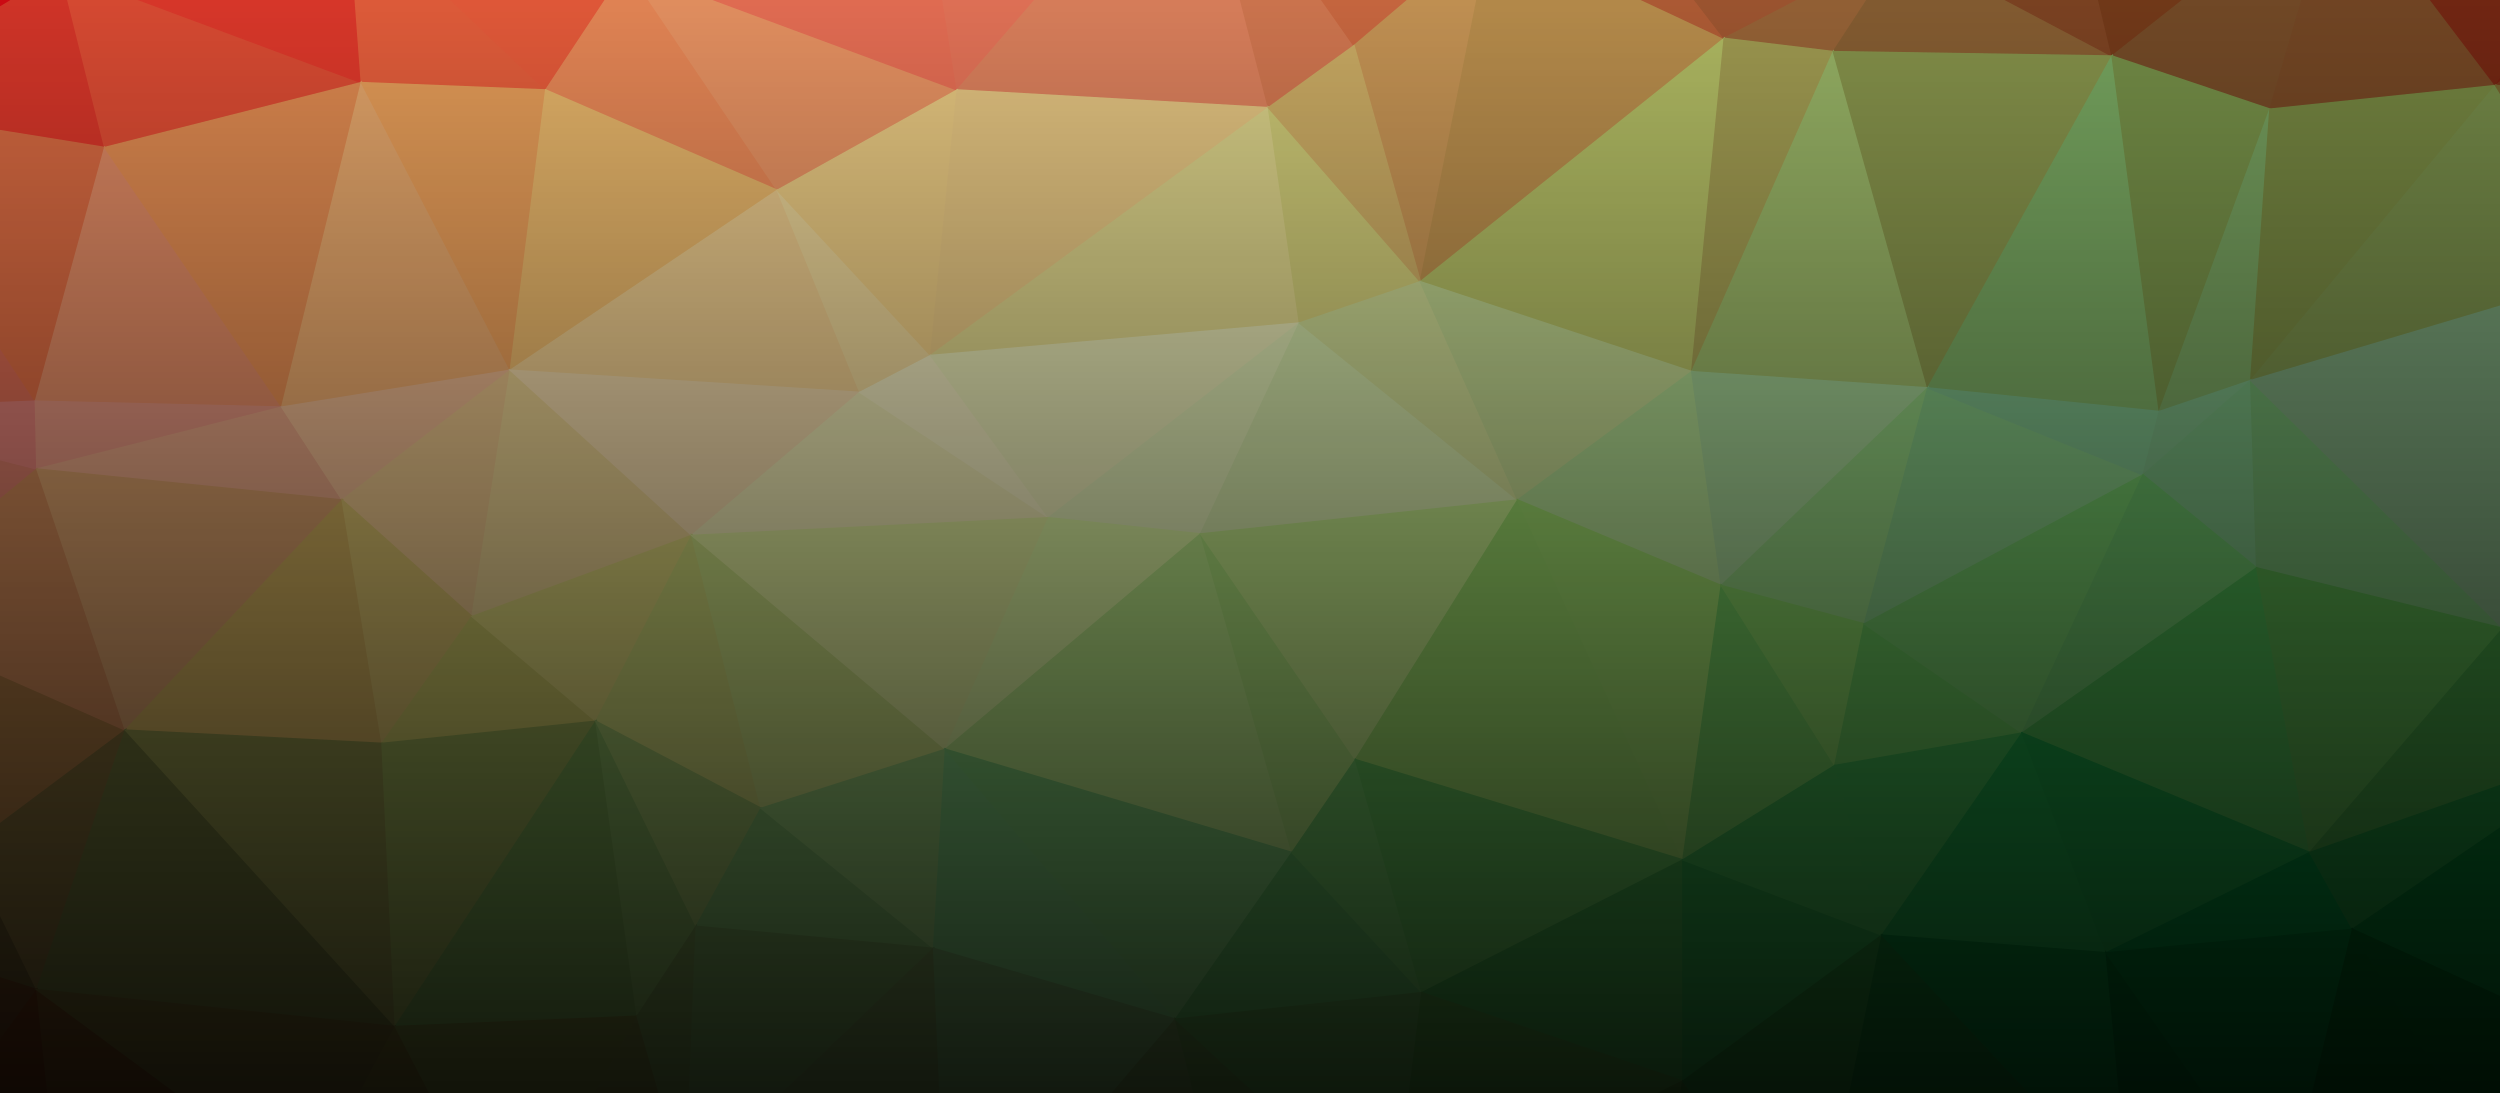
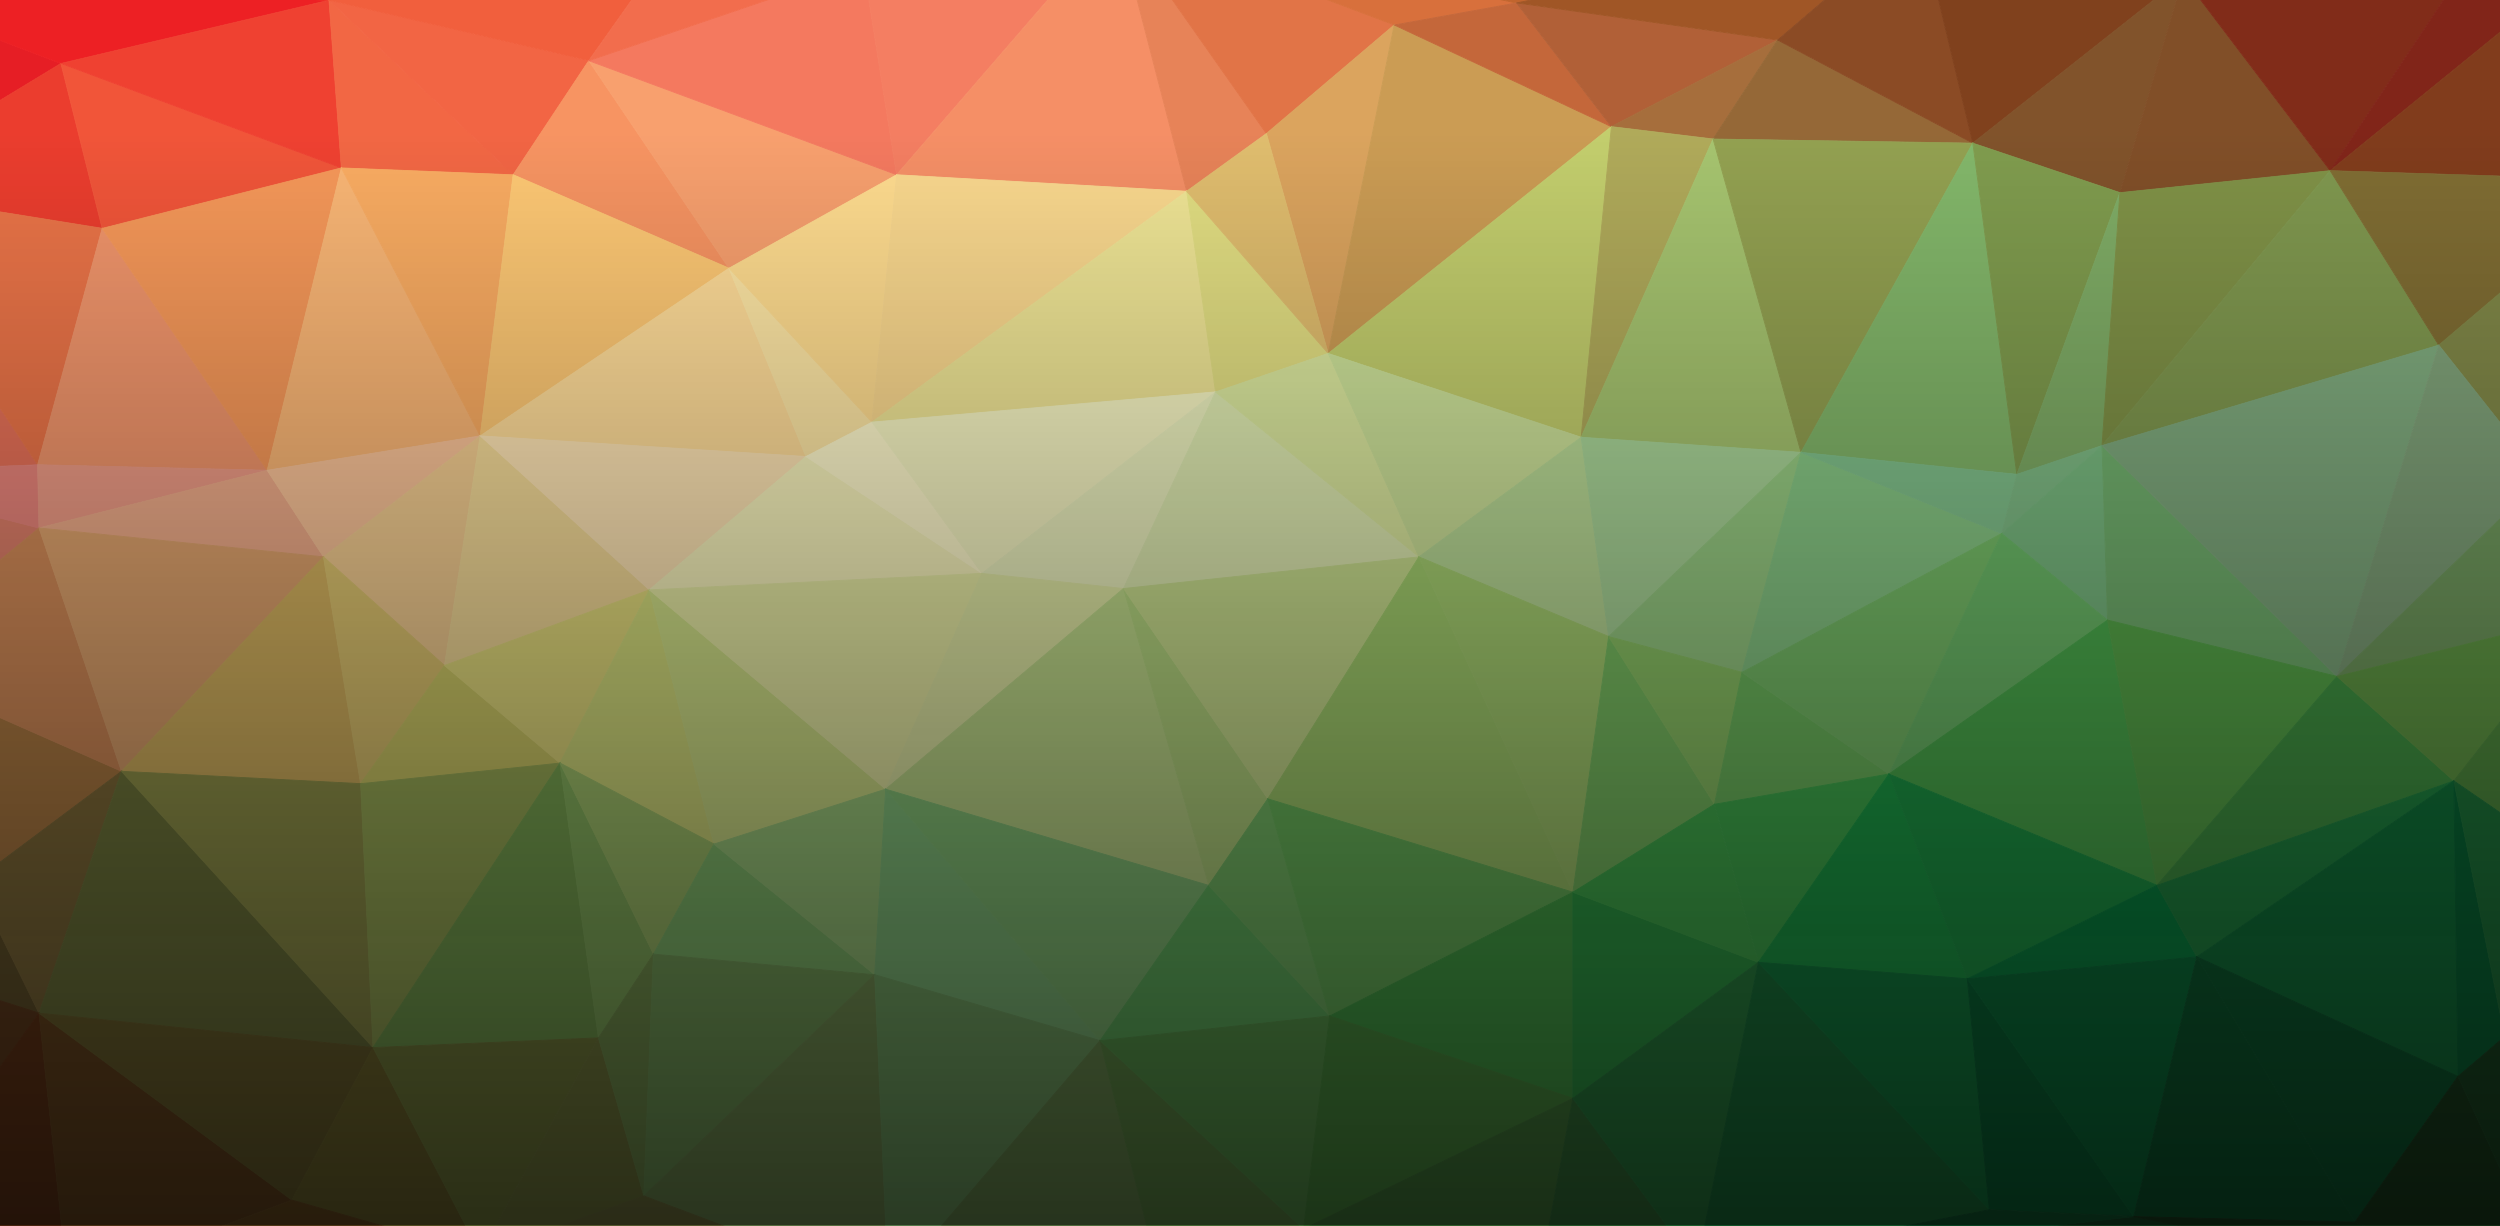
- <svg xmlns="http://www.w3.org/2000/svg" version="1.1" id="Layer_1" x="0px" y="0px" viewBox="783 -305 1695 741" enable-background="new 783 -305 1695 741" xml:space="preserve">
-   <g>
-     <path fill="#E4452B" stroke="#E4452B" d="M655-389l-3,362l22-207L655-389z" />
-     <path fill="#E80B16" stroke="#E80B16" d="M655-389l19,155l150-91L655-389z" />
-     <path fill="#EE1815" stroke="#EE1815" d="M655-389l169,64l195-46L655-389z" />
-     <path fill="#F63923" stroke="#F63923" d="M655-389l364,18l257-52L655-389z" />
-     <path fill="#EB3B2D" stroke="#EB3B2D" d="M824-325l-150,91l180,29L824-325z" />
-     <path fill="#F25338" stroke="#F25338" d="M824-325l30,120l174-44L824-325z" />
-     <path fill="#F53E2F" stroke="#F53E2F" d="M824-325l204,76l-9-122L824-325z" />
-     <path fill="#FB6741" stroke="#FB6741" d="M1019-371l9,122l125,5L1019-371z" />
-     <path fill="#FE6440" stroke="#FE6440" d="M1019-371l134,127l55-83L1019-371z" />
-     <path fill="#FE5D37" stroke="#FE5D37" d="M1019-371l189,44l68-96L1019-371z" />
-     <path fill="#FF955F" stroke="#FF955F" d="M1208-327l-55,83l157,68L1208-327z" />
-     <path fill="#FFA16C" stroke="#FFA16C" d="M1208-327l102,151l122-68L1208-327z" />
-     <path fill="#FF7A5D" stroke="#FF7A5D" d="M1208-327l224,83l-24-151L1208-327z" />
-     <path fill="#FF6C49" stroke="#FF6C49" d="M1208-327l200-68l-132-28L1208-327z" />
-     <path fill="#FF7B5B" stroke="#FF7B5B" d="M1276-423l132,28l184-34L1276-423z" />
-     <path fill="#FD7F61" stroke="#FD7F61" d="M1408-395l24,151l160-185L1408-395z" />
-     <path fill="#F38E66" stroke="#F38E66" d="M1592-429l-160,185l211,12L1592-429z" />
-     <path fill="#E78358" stroke="#E78358" d="M1592-429l51,197l58-42L1592-429z" />
-     <path fill="#E07347" stroke="#E07347" d="M1592-429l109,155l93-79L1592-429z" />
-     <path fill="#D86F3B" stroke="#D86F3B" d="M1592-429l202,76l89-16L1592-429z" />
-     <path fill="#C16430" stroke="#C16430" d="M1592-429l291,60l293-61L1592-429z" />
-     <path fill="#DAA35D" stroke="#DAA35D" d="M1794-353l-93,79l45,160L1794-353z" />
-     <path fill="#CC9C54" stroke="#CC9C54" d="M1794-353l-48,239l206-165L1794-353z" />
-     <path fill="#C3663B" stroke="#C3663B" d="M1794-353l158,74l-69-90L1794-353z" />
-     <path fill="#B05F36" stroke="#B05F36" d="M1883-369l69,90l121-63L1883-369z" />
-     <path fill="#A05526" stroke="#A05526" d="M1883-369l190,27l103-88L1883-369z" />
-     <path fill="#A66D3C" stroke="#A66D3C" d="M2073-342l-121,63l74,9L2073-342z" />
-     <path fill="#946737" stroke="#946737" d="M2073-342l-47,72l189,3L2073-342z" />
-     <path fill="#8A4A26" stroke="#8A4A26" d="M2073-342l142,75l-39-163L2073-342z" />
-     <path fill="#80401C" stroke="#80401C" d="M2176-430l39,163l153-121L2176-430z" />
-     <path fill="#803413" stroke="#803413" d="M2176-430l192,42l200,1L2176-430z" />
-     <path fill="#80522B" stroke="#80522B" d="M2368-388l-153,121l107,36L2368-388z" />
-     <path fill="#804E28" stroke="#804E28" d="M2368-388l-46,157l153-16L2368-388z" />
-     <path fill="#802B15" stroke="#802B15" d="M2368-388l107,141l93-140L2368-388z" />
-     <path fill="#802311" stroke="#802311" d="M2568-387l-93,140l151-123L2568-387z" />
-     <path fill="#803A1B" stroke="#803A1B" d="M2626-370l-151,123l220,7L2626-370z" />
-     <path fill="#E77157" stroke="#E77157" d="M674-234L652-27l155-6L674-234z" />
-     <path fill="#EB7347" stroke="#EB7347" d="M674-234L807-33l47-172L674-234z" />
-     <path fill="#F1946B" stroke="#F1946B" d="M854-205L807-33l167,4L854-205z" />
-     <path fill="#F59758" stroke="#F59758" d="M854-205L974-29l54-220L854-205z" />
-     <path fill="#FAB574" stroke="#FAB574" d="M1028-249L974-29l155-25L1028-249z" />
-     <path fill="#FDAC61" stroke="#FDAC61" d="M1028-249l101,195l24-190L1028-249z" />
-     <path fill="#FEC774" stroke="#FEC774" d="M1153-244l-24,190l181-122L1153-244z" />
-     <path fill="#FFDB98" stroke="#FFDB98" d="M1310-176L1129-54l237,15L1310-176z" />
-     <path fill="#FFE6A4" stroke="#FFE6A4" d="M1310-176l56,137l48-25L1310-176z" />
-     <path fill="#FFDC8E" stroke="#FFDC8E" d="M1310-176l104,112l18-180L1310-176z" />
-     <path fill="#FBD88E" stroke="#FBD88E" d="M1432-244l-18,180l229-168L1432-244z" />
-     <path fill="#F0E696" stroke="#F0E696" d="M1643-232L1414-64l250-22L1643-232z" />
-     <path fill="#E2DD82" stroke="#E2DD82" d="M1643-232l21,146l82-28L1643-232z" />
-     <path fill="#E0BD6E" stroke="#E0BD6E" d="M1643-232l103,118l-45-160L1643-232z" />
-     <path fill="#C3CE6D" stroke="#C3CE6D" d="M1952-279l-206,165l184,61L1952-279z" />
-     <path fill="#B0AA59" stroke="#B0AA59" d="M1952-279l-22,226l96-217L1952-279z" />
-     <path fill="#A6C46F" stroke="#A6C46F" d="M2026-270l-96,217l160,11L2026-270z" />
-     <path fill="#93A152" stroke="#93A152" d="M2026-270l64,228l125-225L2026-270z" />
-     <path fill="#83B669" stroke="#83B669" d="M2215-267L2090-42l157,16L2215-267z" />
-     <path fill="#809C4E" stroke="#809C4E" d="M2215-267l32,241l75-205L2215-267z" />
-     <path fill="#80AD66" stroke="#80AD66" d="M2322-231l-75,205l62-21L2322-231z" />
-     <path fill="#809247" stroke="#809247" d="M2322-231l-13,184l166-200L2322-231z" />
-     <path fill="#80974F" stroke="#80974F" d="M2475-247L2309-47l245-73L2475-247z" />
-     <path fill="#806D33" stroke="#806D33" d="M2475-247l79,127l141-120L2475-247z" />
-     <path fill="#808748" stroke="#808748" d="M2695-240l-141,120l76,96L2695-240z" />
-     <path fill="#808E5F" stroke="#808E5F" d="M2695-240l-65,216l30,100L2695-240z" />
-     <path fill="#649741" stroke="#649741" d="M2695-240l-35,316l-17,500L2695-240z" />
-     <path fill="#825E2E" stroke="#825E2E" d="M652-27l57,530l-1-169L652-27z" />
-     <path fill="#C98043" stroke="#C98043" d="M652-27l56,361l-19-223L652-27z" />
-     <path fill="#E0806B" stroke="#E0806B" d="M652-27l37,138l119-98L652-27z" />
-     <path fill="#EA857B" stroke="#EA857B" d="M652-27l156,40l-1-46L652-27z" />
-     <path fill="#F09C85" stroke="#F09C85" d="M807-33l1,46l166-42L807-33z" />
-     <path fill="#F1AD8A" stroke="#F1AD8A" d="M974-29L808,13l207,21L974-29z" />
-     <path fill="#FAC397" stroke="#FAC397" d="M974-29l41,63l114-88L974-29z" />
-     <path fill="#F5CE91" stroke="#F5CE91" d="M1129-54l-114,88l88,79L1129-54z" />
-     <path fill="#F5DB98" stroke="#F5DB98" d="M1129-54l-26,167l149-55L1129-54z" />
-     <path fill="#FFE5B3" stroke="#FFE5B3" d="M1129-54l123,112l114-97L1129-54z" />
-     <path fill="#F9F4BB" stroke="#F9F4BB" d="M1366-39l-114,97l242-12L1366-39z" />
-     <path fill="#FFF9C9" stroke="#FFF9C9" d="M1366-39l128,85l-80-110L1366-39z" />
-     <path fill="#F7F8C0" stroke="#F7F8C0" d="M1414-64l80,110l170-132L1414-64z" />
-     <path fill="#ECF8BD" stroke="#ECF8BD" d="M1664-86L1494,46l103,11L1664-86z" />
-     <path fill="#DFF2B1" stroke="#DFF2B1" d="M1664-86l-67,143l215-23L1664-86z" />
-     <path fill="#DBE89D" stroke="#DBE89D" d="M1664-86l148,120l-66-148L1664-86z" />
-     <path fill="#CDE398" stroke="#CDE398" d="M1746-114l66,148l118-87L1746-114z" />
-     <path fill="#B8E396" stroke="#B8E396" d="M1930-53l-118,87l138,58L1930-53z" />
-     <path fill="#AAD999" stroke="#AAD999" d="M1930-53l20,145l140-134L1930-53z" />
-     <path fill="#97D683" stroke="#97D683" d="M2090-42L1950,92l97,26L2090-42z" />
-     <path fill="#88CC86" stroke="#88CC86" d="M2090-42l-43,160l189-101L2090-42z" />
-     <path fill="#82C48D" stroke="#82C48D" d="M2090-42l146,59l11-43L2090-42z" />
-     <path fill="#80BD87" stroke="#80BD87" d="M2247-26l-11,43l73-64L2247-26z" />
-     <path fill="#7BBC81" stroke="#7BBC81" d="M2309-47l-73,64l77,63L2309-47z" />
-     <path fill="#74B470" stroke="#74B470" d="M2309-47l4,127l167,41L2309-47z" />
-     <path fill="#80AB7E" stroke="#80AB7E" d="M2309-47l171,168l74-241L2309-47z" />
-     <path fill="#80A279" stroke="#80A279" d="M2554-120l-74,241l150-145L2554-120z" />
-     <path fill="#739E60" stroke="#739E60" d="M2630-24l-150,145l180-45L2630-24z" />
-     <path fill="#956636" stroke="#956636" d="M689,111l19,223l53-64L689,111z" />
-     <path fill="#B27D44" stroke="#B27D44" d="M689,111l72,159l107-80L689,111z" />
-     <path fill="#D68D5A" stroke="#D68D5A" d="M689,111l179,79L808,13L689,111z" />
-     <path fill="#E1A56E" stroke="#E1A56E" d="M808,13l60,177l147-156L808,13z" />
-     <path fill="#D9B661" stroke="#D9B661" d="M1015,34L868,190l174,9L1015,34z" />
-     <path fill="#E2C871" stroke="#E2C871" d="M1015,34l27,165l61-86L1015,34z" />
-     <path fill="#D3CE6A" stroke="#D3CE6A" d="M1103,113l-61,86l145-15L1103,113z" />
-     <path fill="#E6DE7F" stroke="#E6DE7F" d="M1103,113l84,71l65-126L1103,113z" />
-     <path fill="#D6E07D" stroke="#D6E07D" d="M1252,58l-65,126l112,59L1252,58z" />
-     <path fill="#D3E887" stroke="#D3E887" d="M1252,58l47,185l125-40L1252,58z" />
-     <path fill="#EAF7A2" stroke="#EAF7A2" d="M1252,58l172,145l70-157L1252,58z" />
-     <path fill="#E4FDA6" stroke="#E4FDA6" d="M1494,46l-70,157l173-146L1494,46z" />
-     <path fill="#C1F08C" stroke="#C1F08C" d="M1597,57l-173,146l235,70L1597,57z" />
-     <path fill="#B4EA80" stroke="#B4EA80" d="M1597,57l62,216l43-63L1597,57z" />
-     <path fill="#CAF28E" stroke="#CAF28E" d="M1597,57l105,153l110-176L1597,57z" />
-     <path fill="#A1E26E" stroke="#A1E26E" d="M1812,34l-110,176l222,68L1812,34z" />
-     <path fill="#A4E370" stroke="#A4E370" d="M1812,34l112,244l26-186L1812,34z" />
-     <path fill="#75CE61" stroke="#75CE61" d="M1950,92l-26,186l103-64L1950,92z" />
-     <path fill="#8AD767" stroke="#8AD767" d="M1950,92l77,122l20-96L1950,92z" />
-     <path fill="#6AC85E" stroke="#6AC85E" d="M2047,118l-20,96l127-22L2047,118z" />
-     <path fill="#75CA6A" stroke="#75CA6A" d="M2047,118l107,74l82-175L2047,118z" />
-     <path fill="#6CC169" stroke="#6CC169" d="M2236,17l-82,175l159-112L2236,17z" />
-     <path fill="#4CB351" stroke="#4CB351" d="M2313,80l-159,112l195,81L2313,80z" />
-     <path fill="#59AE4E" stroke="#59AE4E" d="M2313,80l36,193l131-152L2313,80z" />
-     <path fill="#449C43" stroke="#449C43" d="M2480,121l-131,152l216-76L2480,121z" />
-     <path fill="#65A049" stroke="#65A049" d="M2480,121l85,76l95-121L2480,121z" />
-     <path fill="#53943E" stroke="#53943E" d="M2660,76l-95,121l51,35L2660,76z" />
-     <path fill="#0E7128" stroke="#0E7128" d="M2660,76l-44,156l27,344L2660,76z" />
-     <path fill="#6A582C" stroke="#6A582C" d="M761,270l-53,64l100,32L761,270z" />
-     <path fill="#86703A" stroke="#86703A" d="M761,270l47,96l60-176L761,270z" />
-     <path fill="#757B3D" stroke="#757B3D" d="M868,190l-60,176l243,25L868,190z" />
-     <path fill="#989A4E" stroke="#989A4E" d="M868,190l183,201l-9-192L868,190z" />
-     <path fill="#9FB259" stroke="#9FB259" d="M1042,199l9,192l136-207L1042,199z" />
-     <path fill="#7FAC56" stroke="#7FAC56" d="M1187,184l-136,207l164-7L1187,184z" />
-     <path fill="#8CBA63" stroke="#8CBA63" d="M1187,184l28,200l40-61L1187,184z" />
-     <path fill="#A6C96F" stroke="#A6C96F" d="M1187,184l68,139l44-80L1187,184z" />
-     <path fill="#89C571" stroke="#89C571" d="M1299,243l-44,80l161,15L1299,243z" />
-     <path fill="#A0D77F" stroke="#A0D77F" d="M1299,243l117,95l8-135L1299,243z" />
-     <path fill="#84D381" stroke="#84D381" d="M1424,203l-8,135l164,48L1424,203z" />
-     <path fill="#85D47B" stroke="#85D47B" d="M1424,203l156,183l79-113L1424,203z" />
-     <path fill="#65C064" stroke="#65C064" d="M1659,273l-79,113l167-18L1659,273z" />
-     <path fill="#74CD68" stroke="#74CD68" d="M1659,273l88,95l-45-158L1659,273z" />
-     <path fill="#67C75D" stroke="#67C75D" d="M1702,210l45,158l177-90L1702,210z" />
-     <path fill="#46AE4C" stroke="#46AE4C" d="M1924,278l-177,90l177,60V278z" />
-     <path fill="#30A748" stroke="#30A748" d="M1924,278v150l135-99L1924,278z" />
-     <path fill="#43B652" stroke="#43B652" d="M1924,278l135,51l-32-115L1924,278z" />
-     <path fill="#42B652" stroke="#42B652" d="M2027,214l32,115l95-137L2027,214z" />
-     <path fill="#1FA547" stroke="#1FA547" d="M2154,192l-95,137l152,12L2154,192z" />
-     <path fill="#1CA044" stroke="#1CA044" d="M2154,192l57,149l138-68L2154,192z" />
-     <path fill="#048D39" stroke="#048D39" d="M2349,273l-138,68l167-16L2349,273z" />
-     <path fill="#1E8E3A" stroke="#1E8E3A" d="M2349,273l29,52l187-128L2349,273z" />
-     <path fill="#057B2D" stroke="#057B2D" d="M2565,197l-187,128l190,87L2565,197z" />
-     <path fill="#006E26" stroke="#006E26" d="M2565,197l3,215l34-29L2565,197z" />
-     <path fill="#1B7C2F" stroke="#1B7C2F" d="M2565,197l37,186l14-151L2565,197z" />
-     <path fill="#005918" stroke="#005918" d="M2616,232l-14,151l41,193L2616,232z" />
-     <path fill="#69401E" stroke="#69401E" d="M708,334l1,169l99-137L708,334z" />
-     <path fill="#6C3615" stroke="#6C3615" d="M808,366l-99,137l120,60L808,366z" />
-     <path fill="#714A1F" stroke="#714A1F" d="M808,366l21,197l163-61L808,366z" />
-     <path fill="#756930" stroke="#756930" d="M808,366l184,136l59-111L808,366z" />
-     <path fill="#7B7231" stroke="#7B7231" d="M1051,391l-59,111l137,39L1051,391z" />
-     <path fill="#7F8B40" stroke="#7F8B40" d="M1051,391l78,150l86-157L1051,391z" />
-     <path fill="#7F8A43" stroke="#7F8A43" d="M1215,384l-86,157l119-42L1215,384z" />
-     <path fill="#7FA155" stroke="#7FA155" d="M1215,384l33,115l7-176L1215,384z" />
-     <path fill="#7FAD60" stroke="#7FAD60" d="M1255,323l-7,176l168-161L1255,323z" />
-     <path fill="#7FA05B" stroke="#7FA05B" d="M1416,338l-168,161l178,67L1416,338z" />
-     <path fill="#7EB46D" stroke="#7EB46D" d="M1416,338l10,228l154-180L1416,338z" />
-     <path fill="#759D58" stroke="#759D58" d="M1580,386l-154,180l200,3L1580,386z" />
-     <path fill="#689A4D" stroke="#689A4D" d="M1580,386l46,183l102-46L1580,386z" />
-     <path fill="#62A953" stroke="#62A953" d="M1580,386l148,137l19-155L1580,386z" />
-     <path fill="#539F43" stroke="#539F43" d="M1747,368l-19,155l196-95L1747,368z" />
-     <path fill="#498A35" stroke="#498A35" d="M1924,428l-196,95l172,33L1924,428z" />
-     <path fill="#357E2E" stroke="#357E2E" d="M1924,428l-24,128l114-6L1924,428z" />
-     <path fill="#2A8D37" stroke="#2A8D37" d="M1924,428l90,122l45-221L1924,428z" />
-     <path fill="#157C2D" stroke="#157C2D" d="M2059,329l-45,221l213-41L2059,329z" />
-     <path fill="#088734" stroke="#088734" d="M2059,329l168,180l-16-168L2059,329z" />
-     <path fill="#006E25" stroke="#006E25" d="M2211,341l16,168l105,5L2211,341z" />
-     <path fill="#00792C" stroke="#00792C" d="M2211,341l121,173l46-189L2211,341z" />
-     <path fill="#00611C" stroke="#00611C" d="M2378,325l-46,189l161,4L2378,325z" />
-     <path fill="#00621D" stroke="#00621D" d="M2378,325l115,193l75-106L2378,325z" />
-     <path fill="#00430A" stroke="#00430A" d="M2568,412l-75,106l150,58L2568,412z" />
-     <path fill="#004B0F" stroke="#004B0F" d="M2568,412l75,164l-41-193L2568,412z" />
-     <path fill="#7F7E49" stroke="#7F7E49" d="M829,563l797,6l-200-3L829,563z" />
-     <path fill="#7F6C32" stroke="#7F6C32" d="M829,563l597,3l-297-25L829,563z" />
-     <path fill="#775323" stroke="#775323" d="M829,563l300-22l-137-39L829,563z" />
-     <path fill="#7F8345" stroke="#7F8345" d="M1129,541l297,25l-178-67L1129,541z" />
-     <path fill="#1E6526" stroke="#1E6526" d="M1626,569l1017,7l-743-20L1626,569z" />
-     <path fill="#5A863B" stroke="#5A863B" d="M1626,569l274-13l-172-33L1626,569z" />
-     <path fill="#045A1E" stroke="#045A1E" d="M1900,556l743,20l-629-26L1900,556z" />
-     <path fill="#004F15" stroke="#004F15" d="M2014,550l629,26l-311-62L2014,550z" />
-     <path fill="#03631E" stroke="#03631E" d="M2014,550l318-36l-105-5L2014,550z" />
-     <path fill="#00430C" stroke="#00430C" d="M2332,514l311,62l-150-58L2332,514z" />
+ <svg xmlns="http://www.w3.org/2000/svg" version="1.1" id="Layer_1" x="0px" y="0px" viewBox="0 0 2891.3 1417.3" enable-background="new 0 0 2891.3 1417.3" xml:space="preserve">
+   <defs>
+     <filter id="Adobe_OpacityMaskFilter" filterUnits="userSpaceOnUse" x="-203.6" y="-94.4" width="3249.5" height="1600.9">
+       <feColorMatrix type="matrix" values="-1 0 0 0 1  0 -1 0 0 1  0 0 -1 0 1  0 0 0 1 0" color-interpolation-filters="sRGB" result="source" />
+       <feFlood style="flood-color:white;flood-opacity:1" result="back" />
+       <feBlend in="source" in2="back" mode="normal" />
+     </filter>
+   </defs>
+   <mask maskUnits="userSpaceOnUse" x="-203.6" y="-94.4" width="3249.5" height="1600.9" id="SVGID_1_">
+     <g filter="url(#Adobe_OpacityMaskFilter)">
+ 	</g>
+   </mask>
+   <g mask="url(#SVGID_1_)">
+     <path fill="#E4462B" stroke="#E4462B" d="M-198.1-28.4l-4.8,575.4l35-329L-198.1-28.4z" />
+     <path fill="#E61E25" stroke="#E61E25" d="M-198.1-28.4l30.2,246.4L70.5,73.4L-198.1-28.4z" />
+     <path fill="#ED2024" stroke="#ED2024" d="M-198.1-28.4L70.5,73.4l310-73.1L-198.1-28.4z" />
+     <path fill="#EF3E28" stroke="#EF3E28" d="M-198.1-28.4L380.5,0.3L789-82.4L-198.1-28.4z" />
+     <path fill="#EB3D2E" stroke="#EB3D2E" d="M70.5,73.4L-167.9,218l286.1,46.1L70.5,73.4z" />
+     <path fill="#F15539" stroke="#F15539" d="M70.5,73.4l47.7,190.7l276.6-69.9L70.5,73.4z" />
+     <path fill="#EF4131" stroke="#EF4131" d="M70.5,73.4l324.3,120.8L380.5,0.3L70.5,73.4z" />
+     <path fill="#F26744" stroke="#F26744" d="M380.5,0.3l14.3,193.9l198.7,7.9L380.5,0.3z" />
+     <path fill="#F26544" stroke="#F26544" d="M380.5,0.3l213,201.9l87.4-131.9L380.5,0.3z" />
+     <path fill="#F15F3D" stroke="#F15F3D" d="M380.5,0.3l300.4,69.9L789-82.4L380.5,0.3z" />
+     <path fill="#F79462" stroke="#F79462" d="M680.9,70.2l-87.4,131.9l249.6,108.1L680.9,70.2z" />
+     <path fill="#F8A06E" stroke="#F8A06E" d="M680.9,70.2l162.1,240L1037,202.1L680.9,70.2z" />
+     <path fill="#F4795F" stroke="#F4795F" d="M680.9,70.2L1037,202.1l-38.1-240L680.9,70.2z" />
+     <path fill="#F26D4D" stroke="#F26D4D" d="M680.9,70.2L998.8-37.9L789-82.4L680.9,70.2z" />
+     <path fill="#F47A5D" stroke="#F47A5D" d="M789-82.4l209.8,44.5l292.5-54L789-82.4z" />
+     <path fill="#F47E62" stroke="#F47E62" d="M998.8-37.9l38.1,240l254.3-294.1L998.8-37.9z" />
+     <path fill="#F58F66" stroke="#F58F66" d="M1291.3-91.9L1037,202.1l335.4,19.1L1291.3-91.9z" />
+     <path fill="#E78358" stroke="#E78358" d="M1291.3-91.9l81.1,313.1l92.2-66.8L1291.3-91.9z" />
+     <path fill="#E17447" stroke="#E17447" d="M1291.3-91.9l173.3,246.4l147.8-125.6L1291.3-91.9z" />
+     <path fill="#D8703C" stroke="#D8703C" d="M1291.3-91.9l321.1,120.8l141.5-25.4L1291.3-91.9z" />
+     <path fill="#C1652E" stroke="#C1652E" d="M1291.3-91.9l462.6,95.4l465.7-97L1291.3-91.9z" />
+     <path fill="#DBA45E" stroke="#DBA45E" d="M1612.4,28.9l-147.8,125.6l71.5,254.3L1612.4,28.9z" />
+     <path fill="#CB9C54" stroke="#CB9C54" d="M1612.4,28.9l-76.3,379.9l327.4-262.3L1612.4,28.9z" />
+     <path fill="#C4673A" stroke="#C4673A" d="M1612.4,28.9l251.1,117.6L1753.9,3.4L1612.4,28.9z" />
+     <path fill="#B16037" stroke="#B16037" d="M1753.9,3.4l109.7,143.1l192.3-100.1L1753.9,3.4z" />
+     <path fill="#A05626" stroke="#A05626" d="M1753.9,3.4l302,42.9l163.7-139.9L1753.9,3.4z" />
+     <path fill="#A66E3C" stroke="#A66E3C" d="M2055.9,46.3l-192.3,100.1l117.6,14.3L2055.9,46.3z" />
+     <path fill="#956837" stroke="#956837" d="M2055.9,46.3l-74.7,114.4l300.4,4.8L2055.9,46.3z" />
+     <path fill="#8B4B25" stroke="#8B4B25" d="M2055.9,46.3l225.7,119.2l-62-259.1L2055.9,46.3z" />
+     <path fill="#80411D" stroke="#80411D" d="M2219.6-93.5l62,259.1l243.2-192.3L2219.6-93.5z" />
+     <path fill="#81361A" stroke="#81361A" d="M2219.6-93.5l305.2,66.8l317.9,1.6L2219.6-93.5z" />
+     <path fill="#81532B" stroke="#81532B" d="M2524.8-26.8l-243.2,192.3l170.1,57.2L2524.8-26.8z" />
+     <path fill="#814F28" stroke="#814F28" d="M2524.8-26.8l-73.1,249.6l243.2-25.4L2524.8-26.8z" />
+     <path fill="#812C19" stroke="#812C19" d="M2524.8-26.8l170.1,224.1l147.8-222.5L2524.8-26.8z" />
+     <path fill="#812519" stroke="#812519" d="M2842.7-25.2l-147.8,222.5l240-195.5L2842.7-25.2z" />
+     <path fill="#813C1C" stroke="#813C1C" d="M2934.9,1.8l-240,195.5l349.7,11.1L2934.9,1.8z" />
+     <path fill="#E77158" stroke="#E77158" d="M-167.9,218l-35,329l246.4-9.5L-167.9,218z" />
+     <path fill="#EB7448" stroke="#EB7448" d="M-167.9,218L43.5,537.5l74.7-273.4L-167.9,218z" />
+     <path fill="#F1956B" stroke="#F1956B" d="M118.2,264.1L43.5,537.5l265.5,6.4L118.2,264.1z" />
+     <path fill="#F69859" stroke="#F69859" d="M118.2,264.1L309,543.9l85.8-349.7L118.2,264.1z" />
+     <path fill="#FAB675" stroke="#FAB675" d="M394.8,194.2L309,543.9l246.4-39.7L394.8,194.2z" />
+     <path fill="#FAAC62" stroke="#FAAC62" d="M394.8,194.2l160.5,310l38.1-302L394.8,194.2z" />
+     <path fill="#FEC874" stroke="#FEC874" d="M593.5,202.1l-38.1,302l287.7-193.9L593.5,202.1z" />
+     <path fill="#FFDC98" stroke="#FFDC98" d="M843.1,310.2L555.4,504.1L932.1,528L843.1,310.2z" />
+     <path fill="#FEE6A4" stroke="#FEE6A4" d="M843.1,310.2l89,217.8l76.3-39.7L843.1,310.2z" />
+     <path fill="#FFDC8F" stroke="#FFDC8F" d="M843.1,310.2l165.3,178l28.6-286.1L843.1,310.2z" />
+     <path fill="#FAD88E" stroke="#FAD88E" d="M1037,202.1l-28.6,286.1l364-267L1037,202.1z" />
+     <path fill="#EFE595" stroke="#EFE595" d="M1372.4,221.2l-364,267l397.4-35L1372.4,221.2z" />
+     <path fill="#E2DE82" stroke="#E2DE82" d="M1372.4,221.2l33.4,232.1l130.3-44.5L1372.4,221.2z" />
+     <path fill="#E0BD6E" stroke="#E0BD6E" d="M1372.4,221.2l163.7,187.6l-71.5-254.3L1372.4,221.2z" />
+     <path fill="#C3CE6D" stroke="#C3CE6D" d="M1863.6,146.5l-327.4,262.3l292.5,97L1863.6,146.5z" />
+     <path fill="#B0AA5A" stroke="#B0AA5A" d="M1863.6,146.5l-35,359.2l152.6-344.9L1863.6,146.5z" />
+     <path fill="#A6C46F" stroke="#A6C46F" d="M1981.2,160.8l-152.6,344.9l254.3,17.5L1981.2,160.8z" />
+     <path fill="#93A151" stroke="#93A151" d="M1981.2,160.8l101.7,362.4l198.7-357.6L1981.2,160.8z" />
+     <path fill="#83B76A" stroke="#83B76A" d="M2281.6,165.6l-198.7,357.6l249.6,25.4L2281.6,165.6z" />
+     <path fill="#809C4E" stroke="#809C4E" d="M2281.6,165.6l50.9,383.1l119.2-325.9L2281.6,165.6z" />
+     <path fill="#80AD66" stroke="#80AD66" d="M2451.7,222.8l-119.2,325.9l98.6-33.4L2451.7,222.8z" />
+     <path fill="#809247" stroke="#809247" d="M2451.7,222.8L2431,515.3l263.9-317.9L2451.7,222.8z" />
+     <path fill="#80984F" stroke="#80984F" d="M2694.9,197.4L2431,515.3l389.4-116L2694.9,197.4z" />
+     <path fill="#806D33" stroke="#806D33" d="M2694.9,197.4l125.6,201.9l224.1-190.7L2694.9,197.4z" />
+     <path fill="#818848" stroke="#818848" d="M3044.6,208.5l-224.1,190.7l120.8,152.6L3044.6,208.5z" />
+     <path fill="#818F5F" stroke="#818F5F" d="M3044.6,208.5l-103.3,343.3l47.7,159L3044.6,208.5z" />
+     <path fill="#649740" stroke="#649740" d="M3044.6,208.5l-55.6,502.3l-27,794.8L3044.6,208.5z" />
+     <path fill="#835F2F" stroke="#835F2F" d="M-202.9,547.1l90.6,842.5l-1.6-268.6L-202.9,547.1z" />
+     <path fill="#C98043" stroke="#C98043" d="M-202.9,547.1l89,573.8L-144,766.4L-202.9,547.1z" />
+     <path fill="#E0806A" stroke="#E0806A" d="M-202.9,547.1l58.8,219.4L45.1,610.6L-202.9,547.1z" />
+     <path fill="#EA857B" stroke="#EA857B" d="M-202.9,547.1l248,63.6l-1.6-73.1L-202.9,547.1z" />
+     <path fill="#F09C86" stroke="#F09C86" d="M43.5,537.5l1.6,73.1L309,543.9L43.5,537.5z" />
+     <path fill="#F1AD8A" stroke="#F1AD8A" d="M309,543.9L45.1,610.6l329,33.4L309,543.9z" />
+     <path fill="#FBC498" stroke="#FBC498" d="M309,543.9L374.1,644l181.2-139.9L309,543.9z" />
+     <path fill="#F5CE91" stroke="#F5CE91" d="M555.4,504.1L374.1,644L514,769.6L555.4,504.1z" />
+     <path fill="#F5DB98" stroke="#F5DB98" d="M555.4,504.1L514,769.6l236.8-87.4L555.4,504.1z" />
+     <path fill="#FFE5B4" stroke="#FFE5B4" d="M555.4,504.1l195.5,178L932.1,528L555.4,504.1z" />
+     <path fill="#F8F4BC" stroke="#F8F4BC" d="M932.1,528L750.9,682.2l384.7-19.1L932.1,528z" />
+     <path fill="#FFF9CB" stroke="#FFF9CB" d="M932.1,528l203.5,135.1l-127.2-174.8L932.1,528z" />
+     <path fill="#F6F5C2" stroke="#F6F5C2" d="M1008.4,488.2l127.2,174.8l270.2-209.8L1008.4,488.2z" />
+     <path fill="#ECF1BE" stroke="#ECF1BE" d="M1405.8,453.3l-270.2,209.8l163.7,17.5L1405.8,453.3z" />
+     <path fill="#DFEBB1" stroke="#DFEBB1" d="M1405.8,453.3l-106.5,227.3L1641,644L1405.8,453.3z" />
+     <path fill="#DBE89E" stroke="#DBE89E" d="M1405.8,453.3L1641,644l-104.9-235.3L1405.8,453.3z" />
+     <path fill="#CDE299" stroke="#CDE299" d="M1536.1,408.8L1641,644l187.6-138.3L1536.1,408.8z" />
+     <path fill="#BADB96" stroke="#BADB96" d="M1828.6,505.7L1641,644l219.4,92.2L1828.6,505.7z" />
+     <path fill="#AAD698" stroke="#AAD698" d="M1828.6,505.7l31.8,230.5l222.5-213L1828.6,505.7z" />
+     <path fill="#99CE84" stroke="#99CE84" d="M2082.9,523.2l-222.5,213l154.2,41.3L2082.9,523.2z" />
+     <path fill="#89CA86" stroke="#89CA86" d="M2082.9,523.2l-68.4,254.3L2315,617L2082.9,523.2z" />
+     <path fill="#83C48D" stroke="#83C48D" d="M2082.9,523.2L2315,617l17.5-68.4L2082.9,523.2z" />
+     <path fill="#81BE87" stroke="#81BE87" d="M2332.5,548.6L2315,617l116-101.7L2332.5,548.6z" />
+     <path fill="#7BBD82" stroke="#7BBD82" d="M2431,515.3L2315,617l122.4,100.1L2431,515.3z" />
+     <path fill="#74B470" stroke="#74B470" d="M2431,515.3l6.4,201.9l265.5,65.2L2431,515.3z" />
+     <path fill="#80AB7E" stroke="#80AB7E" d="M2431,515.3l271.8,267l117.6-383.1L2431,515.3z" />
+     <path fill="#80A279" stroke="#80A279" d="M2820.5,399.2l-117.6,383.1l238.4-230.5L2820.5,399.2z" />
+     <path fill="#739E60" stroke="#739E60" d="M2941.3,551.8l-238.4,230.5l286.1-71.5L2941.3,551.8z" />
+     <path fill="#956736" stroke="#956736" d="M-144,766.4l30.2,354.5l84.2-101.7L-144,766.4z" />
+     <path fill="#B37E44" stroke="#B37E44" d="M-144,766.4l114.4,252.7L140.5,892L-144,766.4z" />
+     <path fill="#D68D59" stroke="#D68D59" d="M-144,766.4L140.5,892L45.1,610.6L-144,766.4z" />
+     <path fill="#E2A56E" stroke="#E2A56E" d="M45.1,610.6L140.5,892l233.7-248L45.1,610.6z" />
+     <path fill="#D9B661" stroke="#D9B661" d="M374.1,644L140.5,892l276.6,14.3L374.1,644z" />
+     <path fill="#E2C871" stroke="#E2C871" d="M374.1,644l42.9,262.3l97-136.7L374.1,644z" />
+     <path fill="#D3CE69" stroke="#D3CE69" d="M514,769.6l-97,136.7l230.5-23.8L514,769.6z" />
+     <path fill="#E6DE7E" stroke="#E6DE7E" d="M514,769.6l133.5,112.9l103.3-200.3L514,769.6z" />
+     <path fill="#D7E07E" stroke="#D7E07E" d="M750.9,682.2L647.6,882.4l178,93.8L750.9,682.2z" />
+     <path fill="#D3E389" stroke="#D3E389" d="M750.9,682.2l74.7,294.1l198.7-63.6L750.9,682.2z" />
+     <path fill="#E9EDA5" stroke="#E9EDA5" d="M750.9,682.2l273.4,230.5l111.3-249.6L750.9,682.2z" />
+     <path fill="#E3EBA6" stroke="#E3EBA6" d="M1135.5,663.1l-111.3,249.6l275-232.1L1135.5,663.1z" />
+     <path fill="#C2DD8C" stroke="#C2DD8C" d="M1299.3,680.6l-275,232.1l373.5,111.3L1299.3,680.6z" />
+     <path fill="#B7D881" stroke="#B7D881" d="M1299.3,680.6l98.6,343.3l68.4-100.1L1299.3,680.6z" />
+     <path fill="#CBE08F" stroke="#CBE08F" d="M1299.3,680.6l166.9,243.2L1641,644L1299.3,680.6z" />
+     <path fill="#A5D16F" stroke="#A5D16F" d="M1641,644l-174.8,279.8l352.9,108.1L1641,644z" />
+     <path fill="#A8D272" stroke="#A8D272" d="M1641,644l178,387.8l41.3-295.7L1641,644z" />
+     <path fill="#7CC364" stroke="#7CC364" d="M1860.4,736.2l-41.3,295.7l163.7-101.7L1860.4,736.2z" />
+     <path fill="#8FC968" stroke="#8FC968" d="M1860.4,736.2l122.4,193.9l31.8-152.6L1860.4,736.2z" />
+     <path fill="#71C061" stroke="#71C061" d="M2014.6,777.5l-31.8,152.6l201.9-35L2014.6,777.5z" />
+     <path fill="#7AC36B" stroke="#7AC36B" d="M2014.6,777.5l170.1,117.6L2315,617L2014.6,777.5z" />
+     <path fill="#6FC06B" stroke="#6FC06B" d="M2315,617l-130.3,278.2l252.7-178L2315,617z" />
+     <path fill="#4EB350" stroke="#4EB350" d="M2437.4,717.1l-252.7,178l310,128.8L2437.4,717.1z" />
+     <path fill="#5AAE4C" stroke="#5AAE4C" d="M2437.4,717.1l57.2,306.8l208.2-241.6L2437.4,717.1z" />
+     <path fill="#449C46" stroke="#449C46" d="M2702.8,782.3l-208.2,241.6l343.3-120.8L2702.8,782.3z" />
+     <path fill="#65A148" stroke="#65A148" d="M2702.8,782.3l135.1,120.8l151-192.3L2702.8,782.3z" />
+     <path fill="#549442" stroke="#549442" d="M2988.9,710.8l-151,192.3l81.1,55.6L2988.9,710.8z" />
+     <path fill="#16723A" stroke="#16723A" d="M2988.9,710.8l-69.9,248l42.9,546.8L2988.9,710.8z" />
+     <path fill="#6B592D" stroke="#6B592D" d="M-29.6,1019.2l-84.2,101.7l159,50.9L-29.6,1019.2z" />
+     <path fill="#86703B" stroke="#86703B" d="M-29.6,1019.2l74.7,152.6L140.5,892L-29.6,1019.2z" />
+     <path fill="#757C3E" stroke="#757C3E" d="M140.5,892l-95.4,279.8l386.3,39.7L140.5,892z" />
+     <path fill="#989A4D" stroke="#989A4D" d="M140.5,892l290.9,319.5l-14.3-305.2L140.5,892z" />
+     <path fill="#A0B35A" stroke="#A0B35A" d="M417.1,906.3l14.3,305.2l216.2-329L417.1,906.3z" />
+     <path fill="#7EAC55" stroke="#7EAC55" d="M647.6,882.4l-216.2,329l260.7-11.1L647.6,882.4z" />
+     <path fill="#8DBB63" stroke="#8DBB63" d="M647.6,882.4l44.5,317.9l63.6-97L647.6,882.4z" />
+     <path fill="#A6C96F" stroke="#A6C96F" d="M647.6,882.4l108.1,220.9l69.9-127.2L647.6,882.4z" />
+     <path fill="#89C572" stroke="#89C572" d="M825.6,976.2l-69.9,127.2l255.9,23.8L825.6,976.2z" />
+     <path fill="#A1D080" stroke="#A1D080" d="M825.6,976.2l186,151l12.7-214.6L825.6,976.2z" />
+     <path fill="#89C981" stroke="#89C981" d="M1024.3,912.7l-12.7,214.6l260.7,76.3L1024.3,912.7z" />
+     <path fill="#8AC97B" stroke="#8AC97B" d="M1024.3,912.7l248,290.9l125.6-179.6L1024.3,912.7z" />
+     <path fill="#68BF65" stroke="#68BF65" d="M1397.8,1023.9l-125.6,179.6l265.5-28.6L1397.8,1023.9z" />
+     <path fill="#7AC36A" stroke="#7AC36A" d="M1397.8,1023.9l139.9,151l-71.5-251.1L1397.8,1023.9z" />
+     <path fill="#6EBF5F" stroke="#6EBF5F" d="M1466.2,923.8l71.5,251.1l281.3-143.1L1466.2,923.8z" />
+     <path fill="#49AE4B" stroke="#49AE4B" d="M1819,1031.9l-281.3,143.1l281.3,95.4V1031.9z" />
+     <path fill="#31A749" stroke="#31A749" d="M1819,1031.9v238.4l214.6-157.4L1819,1031.9z" />
+     <path fill="#45B751" stroke="#45B751" d="M1819,1031.9l214.6,81.1l-50.9-182.8L1819,1031.9z" />
+     <path fill="#43B651" stroke="#43B651" d="M1982.8,930.1l50.9,182.8l151-217.8L1982.8,930.1z" />
+     <path fill="#1EA64A" stroke="#1EA64A" d="M2184.6,895.2l-151,217.8l241.6,19.1L2184.6,895.2z" />
+     <path fill="#1FA049" stroke="#1FA049" d="M2184.6,895.2l90.6,236.8l219.4-108.1L2184.6,895.2z" />
+     <path fill="#0A8E45" stroke="#0A8E45" d="M2494.6,1023.9L2275.2,1132l265.5-25.4L2494.6,1023.9z" />
+     <path fill="#228E45" stroke="#228E45" d="M2494.6,1023.9l46.1,82.7l297.2-203.5L2494.6,1023.9z" />
+     <path fill="#127C3E" stroke="#127C3E" d="M2837.9,903.1l-297.2,203.5l302,138.3L2837.9,903.1z" />
+     <path fill="#096F39" stroke="#096F39" d="M2837.9,903.1l4.8,341.8l54-46.1L2837.9,903.1z" />
+     <path fill="#207D3E" stroke="#207D3E" d="M2837.9,903.1l58.8,295.7l22.3-240L2837.9,903.1z" />
+     <path fill="#135A2D" stroke="#135A2D" d="M2919,958.7l-22.3,240l65.2,306.8L2919,958.7z" />
+     <path fill="#6A411E" stroke="#6A411E" d="M-113.8,1120.9l1.6,268.6l157.4-217.8L-113.8,1120.9z" />
+     <path fill="#6C3817" stroke="#6C3817" d="M45.1,1171.7l-157.4,217.8l190.7,95.4L45.1,1171.7z" />
+     <path fill="#714B20" stroke="#714B20" d="M45.1,1171.7l33.4,313.1l259.1-97L45.1,1171.7z" />
+     <path fill="#766A30" stroke="#766A30" d="M45.1,1171.7l292.5,216.2l93.8-176.4L45.1,1171.7z" />
+     <path fill="#7C7331" stroke="#7C7331" d="M431.4,1211.5l-93.8,176.4l217.8,62L431.4,1211.5z" />
+     <path fill="#808C41" stroke="#808C41" d="M431.4,1211.5l124,238.4l136.7-249.6L431.4,1211.5z" />
+     <path fill="#808A43" stroke="#808A43" d="M692.1,1200.4l-136.7,249.6l189.2-66.8L692.1,1200.4z" />
+     <path fill="#7FA155" stroke="#7FA155" d="M692.1,1200.4l52.5,182.8l11.1-279.8L692.1,1200.4z" />
+     <path fill="#7FAD61" stroke="#7FAD61" d="M755.6,1103.4l-11.1,279.8l267-255.9L755.6,1103.4z" />
+     <path fill="#7FA05B" stroke="#7FA05B" d="M1011.6,1127.2l-267,255.9l282.9,106.5L1011.6,1127.2z" />
+     <path fill="#7EB46D" stroke="#7EB46D" d="M1011.6,1127.2l15.9,362.4l244.8-286.1L1011.6,1127.2z" />
+     <path fill="#769D58" stroke="#769D58" d="M1272.2,1203.5l-244.8,286.1l317.9,4.8L1272.2,1203.5z" />
+     <path fill="#689A4D" stroke="#689A4D" d="M1272.2,1203.5l73.1,290.9l162.1-73.1L1272.2,1203.5z" />
+     <path fill="#61A953" stroke="#61A953" d="M1272.2,1203.5l235.3,217.8l30.2-246.4L1272.2,1203.5z" />
+     <path fill="#529F45" stroke="#529F45" d="M1537.7,1174.9l-30.2,246.4l311.6-151L1537.7,1174.9z" />
+     <path fill="#4A8B40" stroke="#4A8B40" d="M1819,1270.3l-311.6,151l273.4,52.5L1819,1270.3z" />
+     <path fill="#387F3D" stroke="#387F3D" d="M1819,1270.3l-38.1,203.5l181.2-9.5L1819,1270.3z" />
+     <path fill="#2C8D44" stroke="#2C8D44" d="M1819,1270.3l143.1,193.9l71.5-351.3L1819,1270.3z" />
+     <path fill="#1B7D3E" stroke="#1B7D3E" d="M2033.6,1112.9l-71.5,351.3l338.6-65.2L2033.6,1112.9z" />
+     <path fill="#138843" stroke="#138843" d="M2033.6,1112.9l267,286.1l-25.4-267L2033.6,1112.9z" />
+     <path fill="#096F39" stroke="#096F39" d="M2275.2,1132l25.4,267l166.9,7.9L2275.2,1132z" />
+     <path fill="#0A7A3E" stroke="#0A7A3E" d="M2275.2,1132l192.3,275l73.1-300.4L2275.2,1132z" />
+     <path fill="#0C6232" stroke="#0C6232" d="M2540.7,1106.6l-73.1,300.4l255.9,6.4L2540.7,1106.6z" />
+     <path fill="#0C6333" stroke="#0C6333" d="M2540.7,1106.6l182.8,306.8l119.2-168.5L2540.7,1106.6z" />
+     <path fill="#1B441F" stroke="#1B441F" d="M2842.7,1244.9l-119.2,168.5l238.4,92.2L2842.7,1244.9z" />
+     <path fill="#1B4C24" stroke="#1B4C24" d="M2842.7,1244.9l119.2,260.7l-65.2-306.8L2842.7,1244.9z" />
+     <path fill="#807F4A" stroke="#807F4A" d="M78.5,1484.9l1266.9,9.5l-317.9-4.8L78.5,1484.9z" />
+     <path fill="#806D32" stroke="#806D32" d="M78.5,1484.9l949,4.8l-472.1-39.7L78.5,1484.9z" />
+     <path fill="#775422" stroke="#775422" d="M78.5,1484.9l476.9-35l-217.8-62L78.5,1484.9z" />
+     <path fill="#808445" stroke="#808445" d="M555.4,1449.9l472.1,39.7l-282.9-106.5L555.4,1449.9z" />
+     <path fill="#226633" stroke="#226633" d="M1345.4,1494.4l1616.6,11.1l-1181-31.8L1345.4,1494.4z" />
+     <path fill="#5C863C" stroke="#5C863C" d="M1345.4,1494.4l435.5-20.7l-273.4-52.5L1345.4,1494.4z" />
+     <path fill="#115B2E" stroke="#115B2E" d="M1780.9,1473.8l1181,31.8l-999.8-41.3L1780.9,1473.8z" />
+     <path fill="#175027" stroke="#175027" d="M1962.1,1464.2l999.8,41.3l-494.3-98.6L1962.1,1464.2z" />
+     <path fill="#0F6433" stroke="#0F6433" d="M1962.1,1464.2l505.5-57.2l-166.9-7.9L1962.1,1464.2z" />
+     <path fill="#1A431F" stroke="#1A431F" d="M2467.6,1407l494.3,98.6l-238.4-92.2L2467.6,1407z" />
  </g>
-   <linearGradient id="SVGID_1_" gradientUnits="userSpaceOnUse" x1="1675" y1="-429" x2="1675" y2="576">
-     <stop offset="0" style="stop-color:#000000;stop-opacity:0" />
-     <stop offset="1" style="stop-color:#000000" />
+   <linearGradient id="SVGID_2_" gradientUnits="userSpaceOnUse" x1="1322.212" y1="3980.532" x2="1322.212" y2="2979.181" gradientTransform="matrix(1.4215 0 0 -1.4215 -432.042 5652.238)">
+     <stop offset="0.112" style="stop-color:#010101;stop-opacity:0" />
+     <stop offset="1" style="stop-color:#010101" />
  </linearGradient>
-   <rect x="655" y="-429" fill="url(#SVGID_1_)" stroke="#000000" stroke-miterlimit="10" width="2040" height="1005" />
+   <rect x="-1.8" y="-6.1" fill="url(#SVGID_2_)" fill-opacity="0.68" width="2898.5" height="1423.4" />
</svg>
